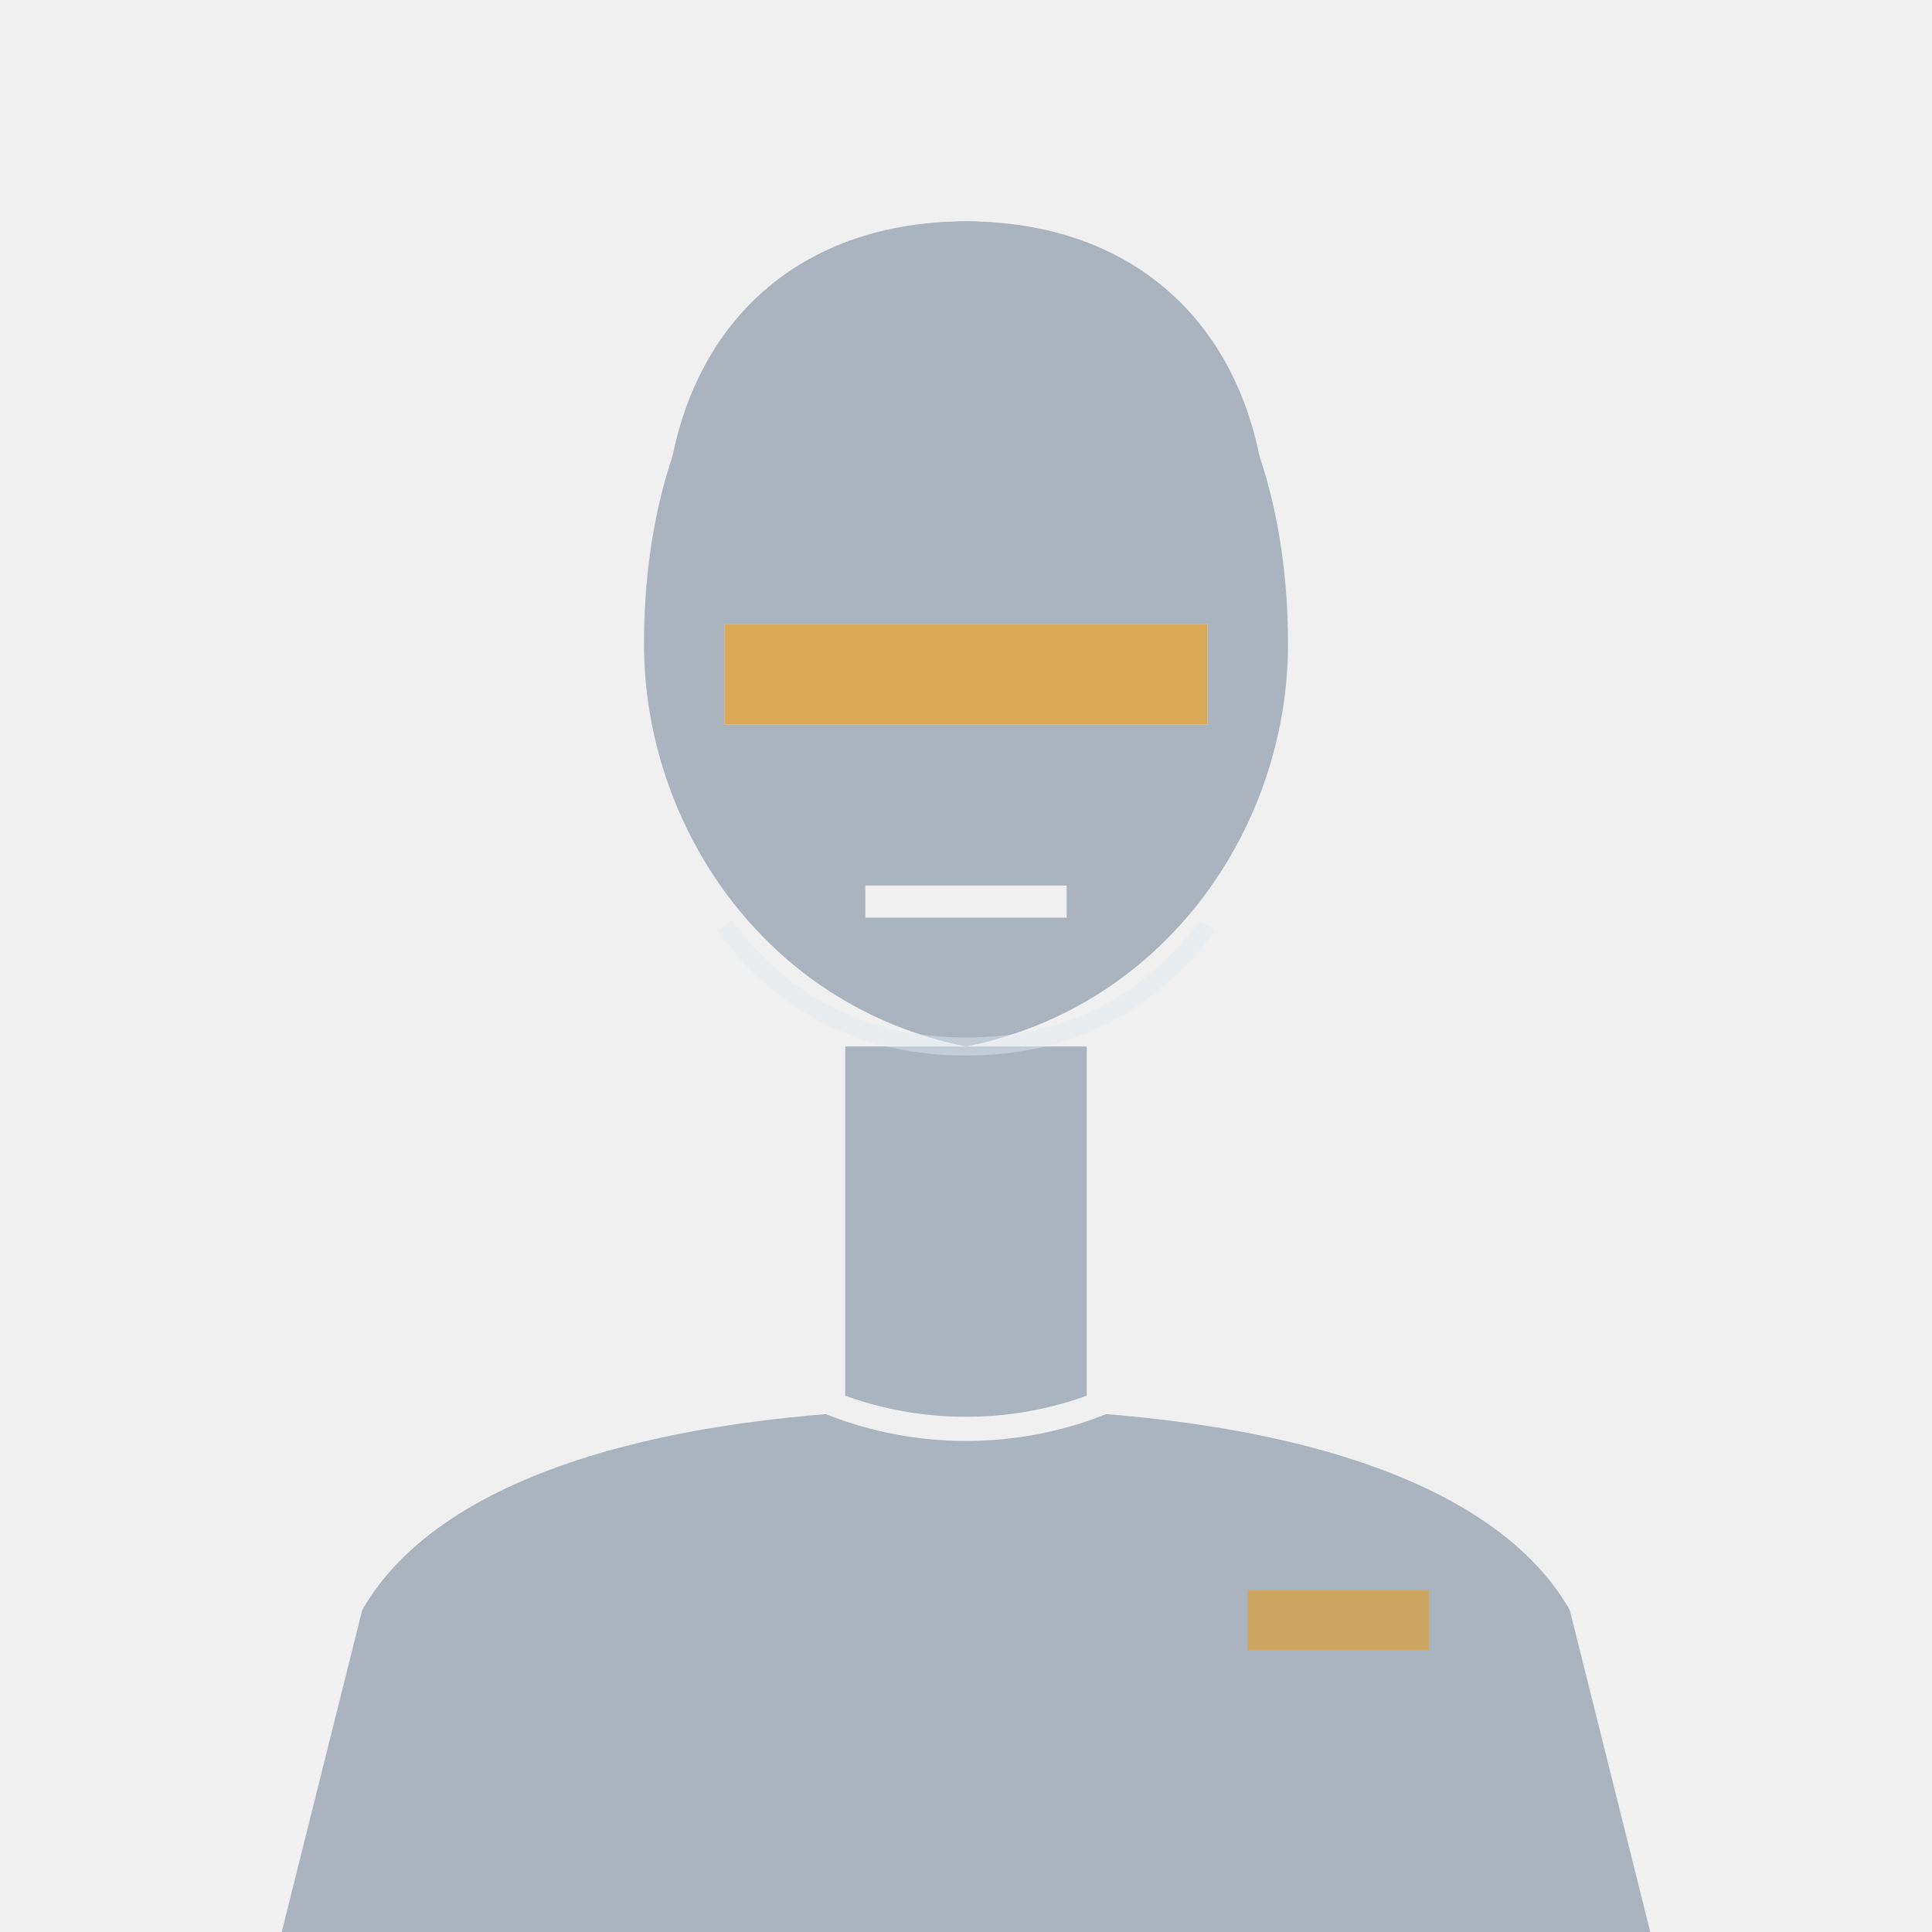
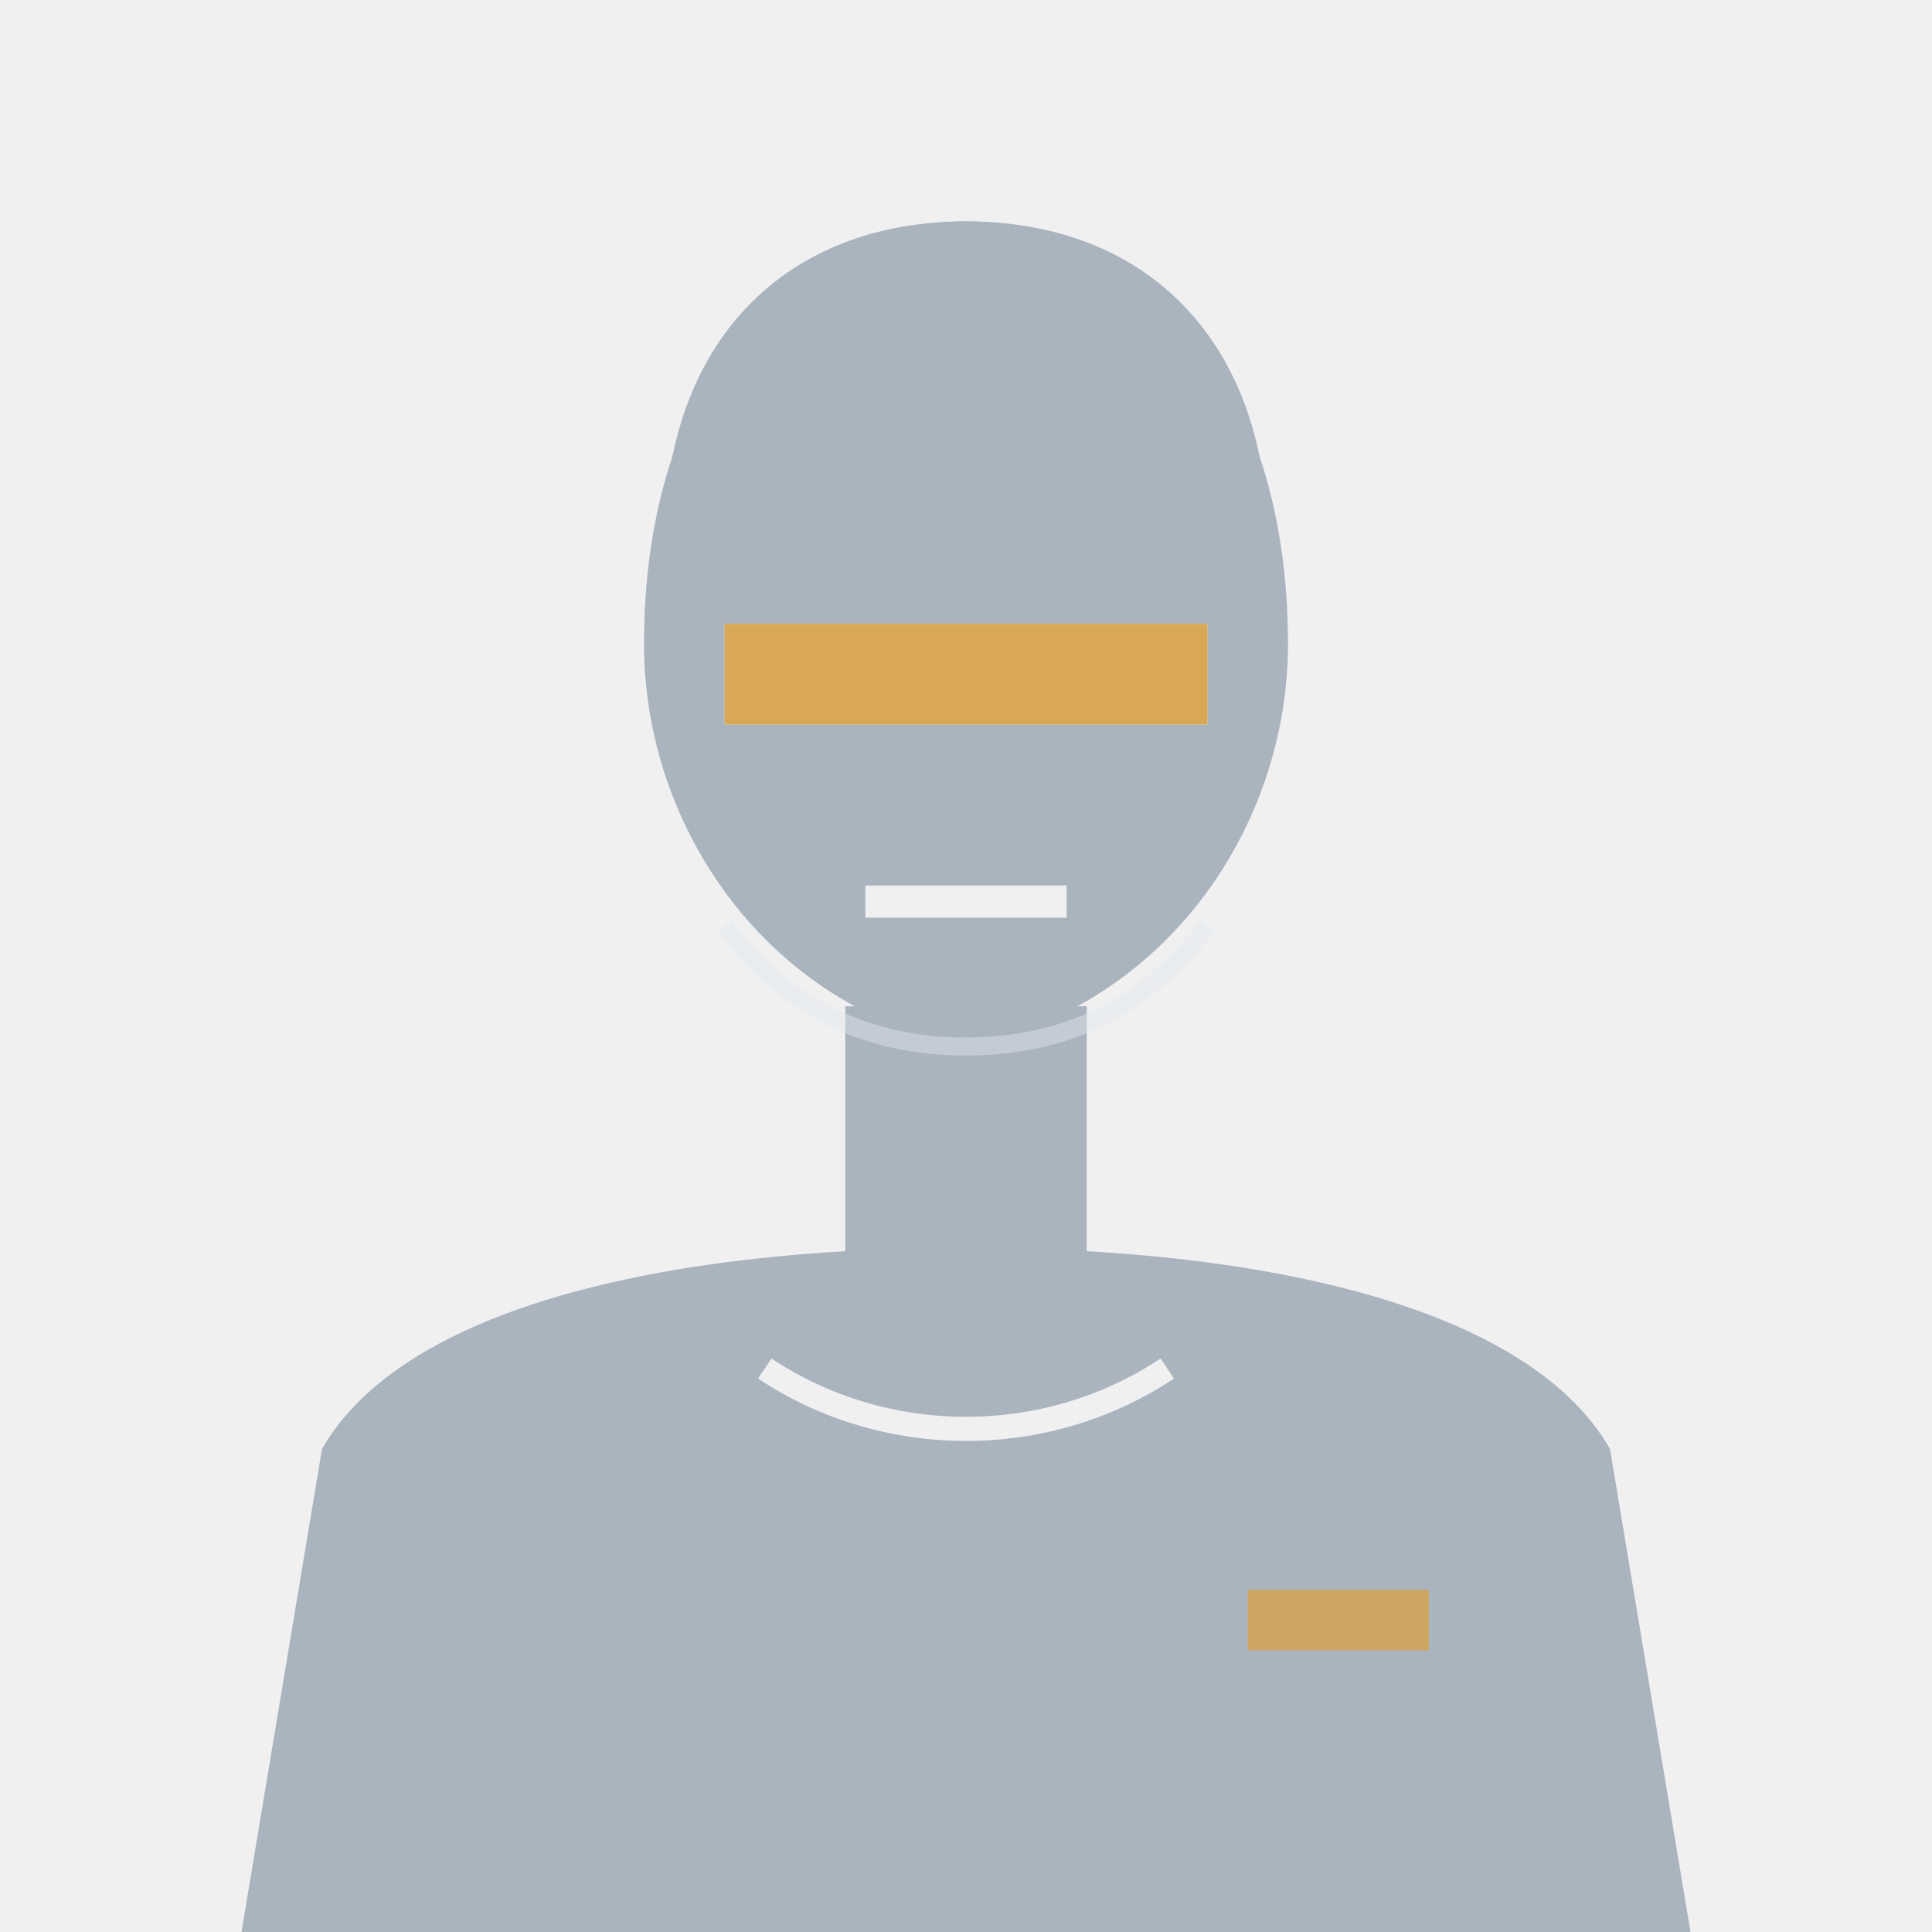
<svg xmlns="http://www.w3.org/2000/svg" width="96" height="96" viewBox="0 0 96 96">
  <defs>
    <mask id="m">
      <rect width="96" height="96" fill="#000" />
-       <path d="M14 96L18 80C22 73 34 70 48 70C62 70 74 73 78 80L82 96Z" fill="#fff" />
-       <path d="M42 52h12v20H42z" fill="#fff" />
+       <path d="M12 96L16 72C20 65 33 62 48 62C63 62 76 65 80 72L84 96Z" fill="#fff" />
+       <path d="M42 50h12v14H42z" fill="#fff" />
      <path d="M32 32c0-13 7-21 16-21s16 8 16 21c0 9-6 18-16 20-10-2-16-11-16-20z" fill="#fff" />
      <path d="M33 27c0-10 6-16 15-16s15 6 15 16v4H33z" fill="#fff" />
      <rect x="36" y="31" width="24" height="5" fill="#000" />
      <rect x="43" y="44" width="10" height="1.6" fill="#000" />
      <path d="M38 68c6 4 14 4 20 0" stroke="#000" stroke-width="1.2" fill="none" />
    </mask>
  </defs>
  <rect width="96" height="96" fill="#A9B4BF" mask="url(#m)" />
  <path d="M36 46c3 4 7 6 12 6s9-2 12-6" fill="none" stroke="#E3E9EE" stroke-width=".9" opacity=".45" />
  <rect x="36" y="31" width="24" height="5" fill="#D6A24A" opacity=".92" />
  <rect x="62" y="79" width="9" height="3" fill="#D6A24A" opacity=".8" />
</svg>
